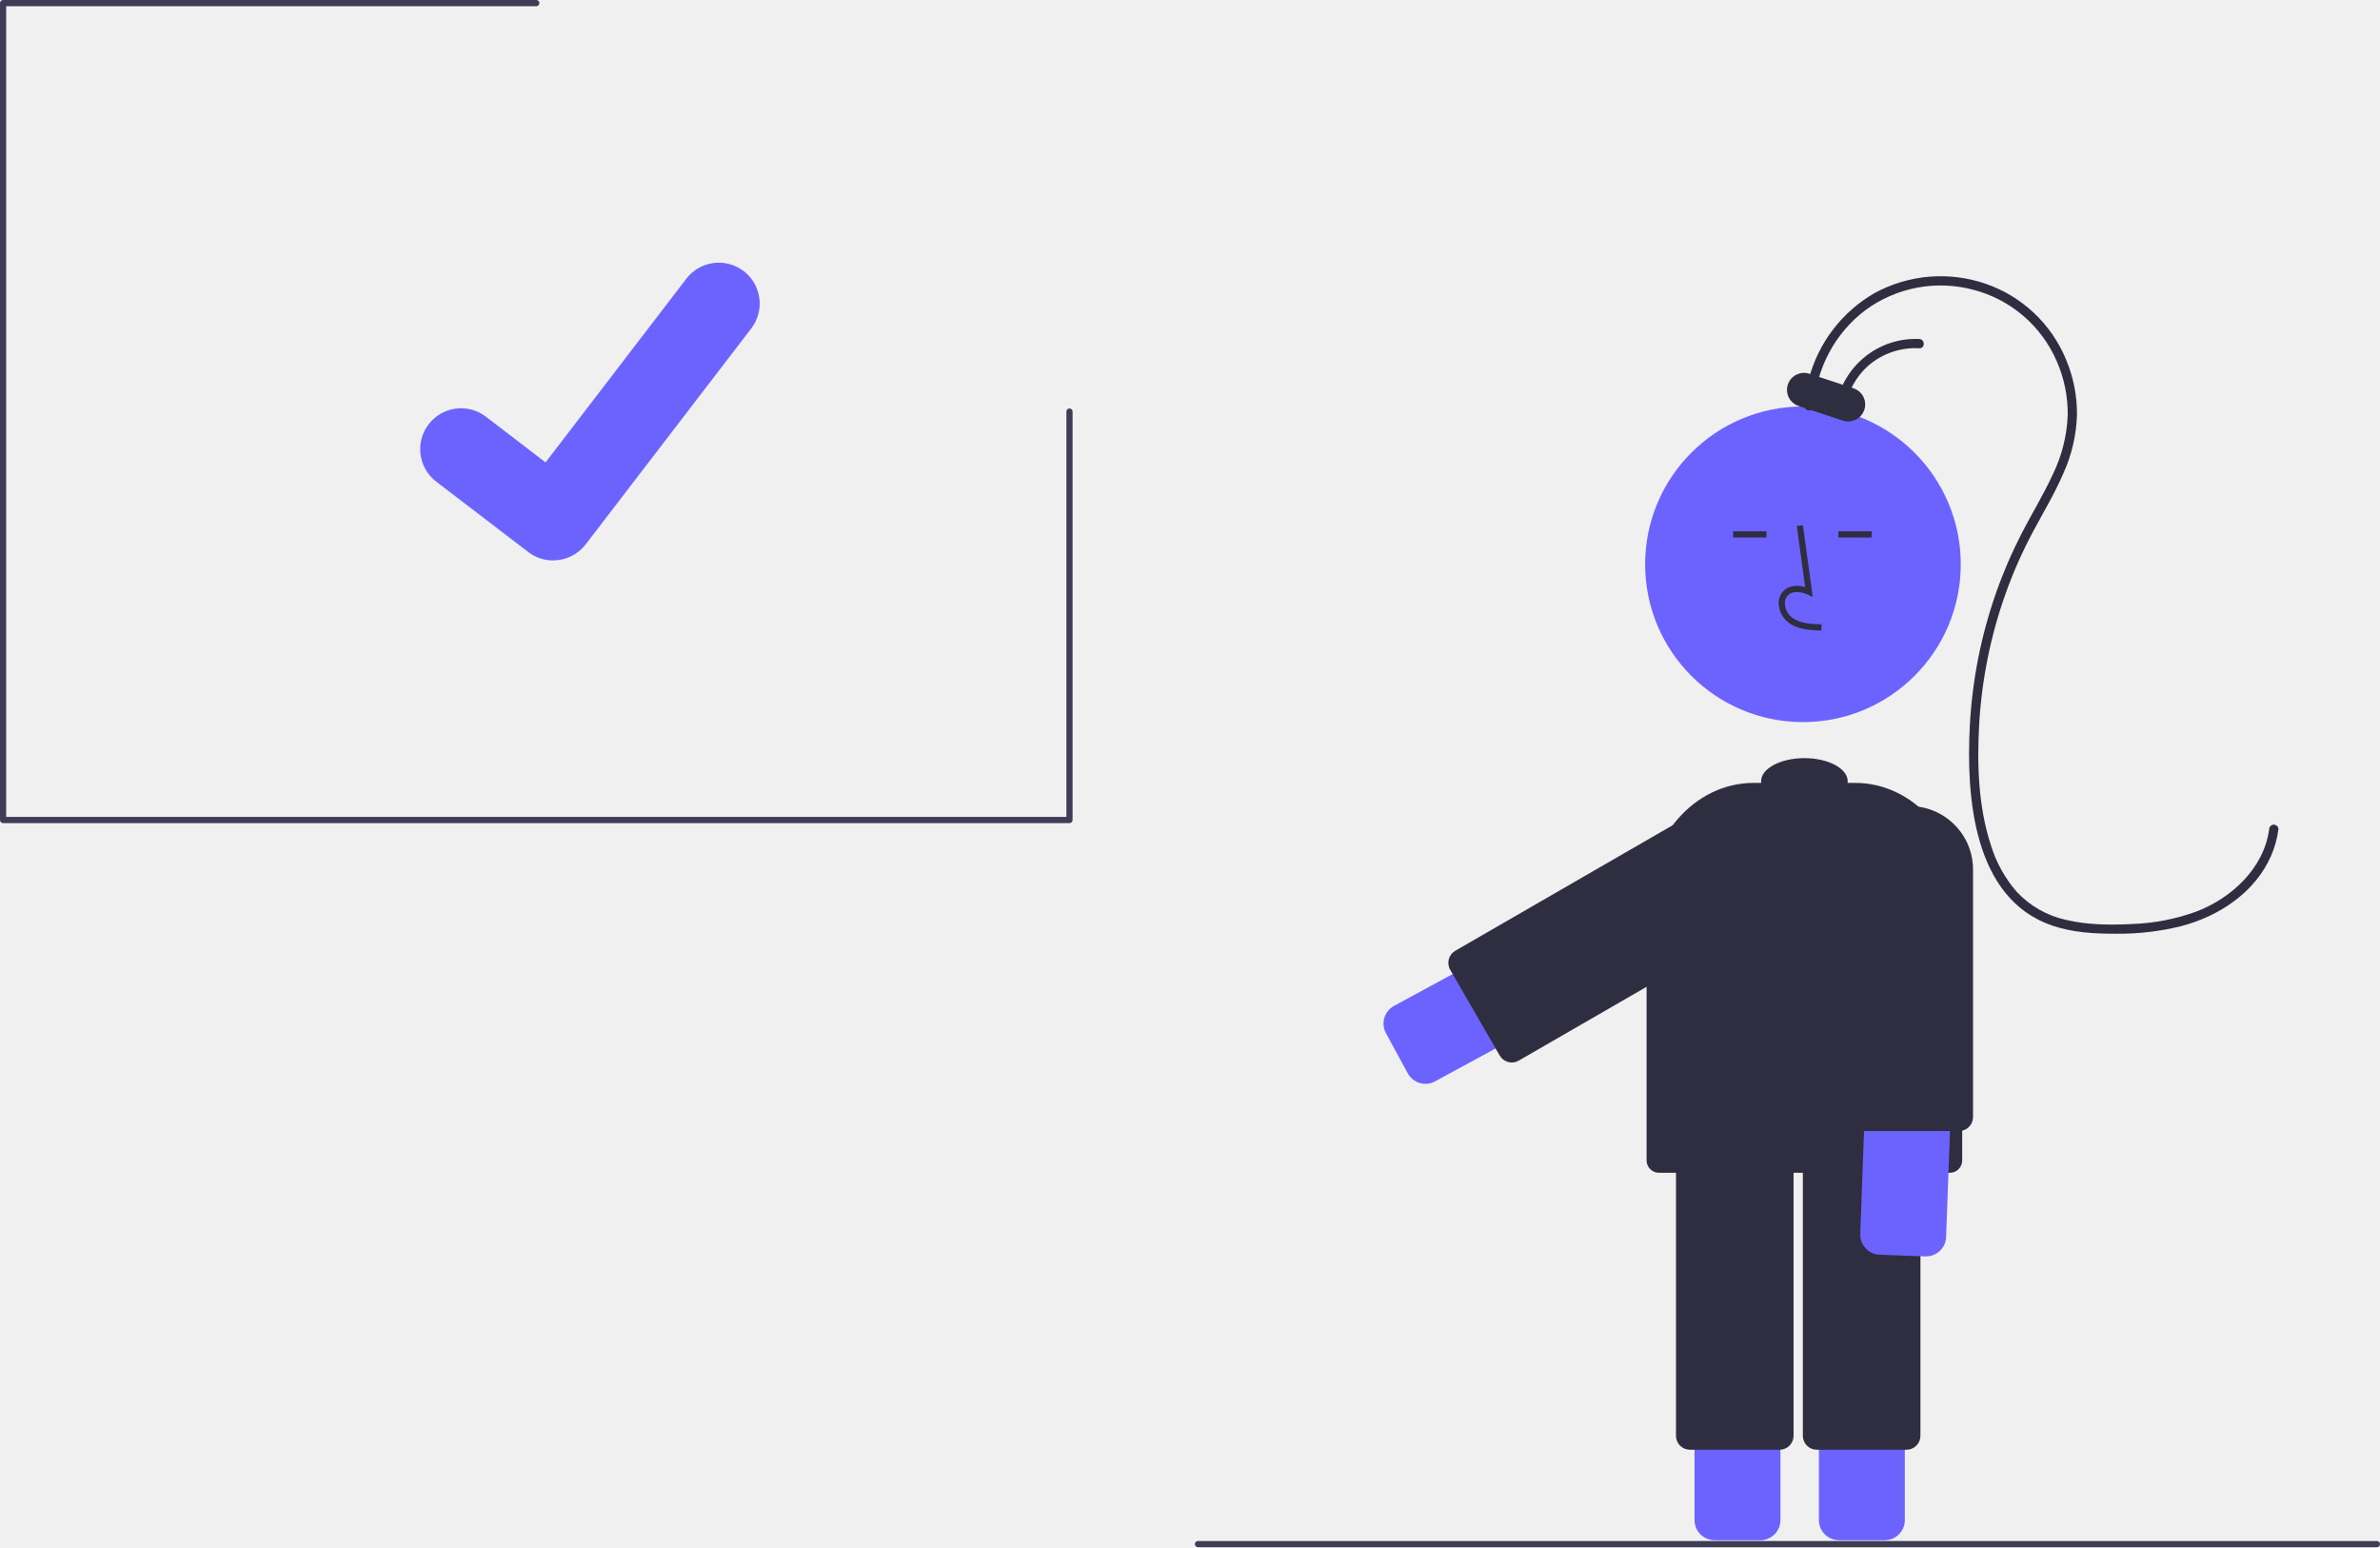
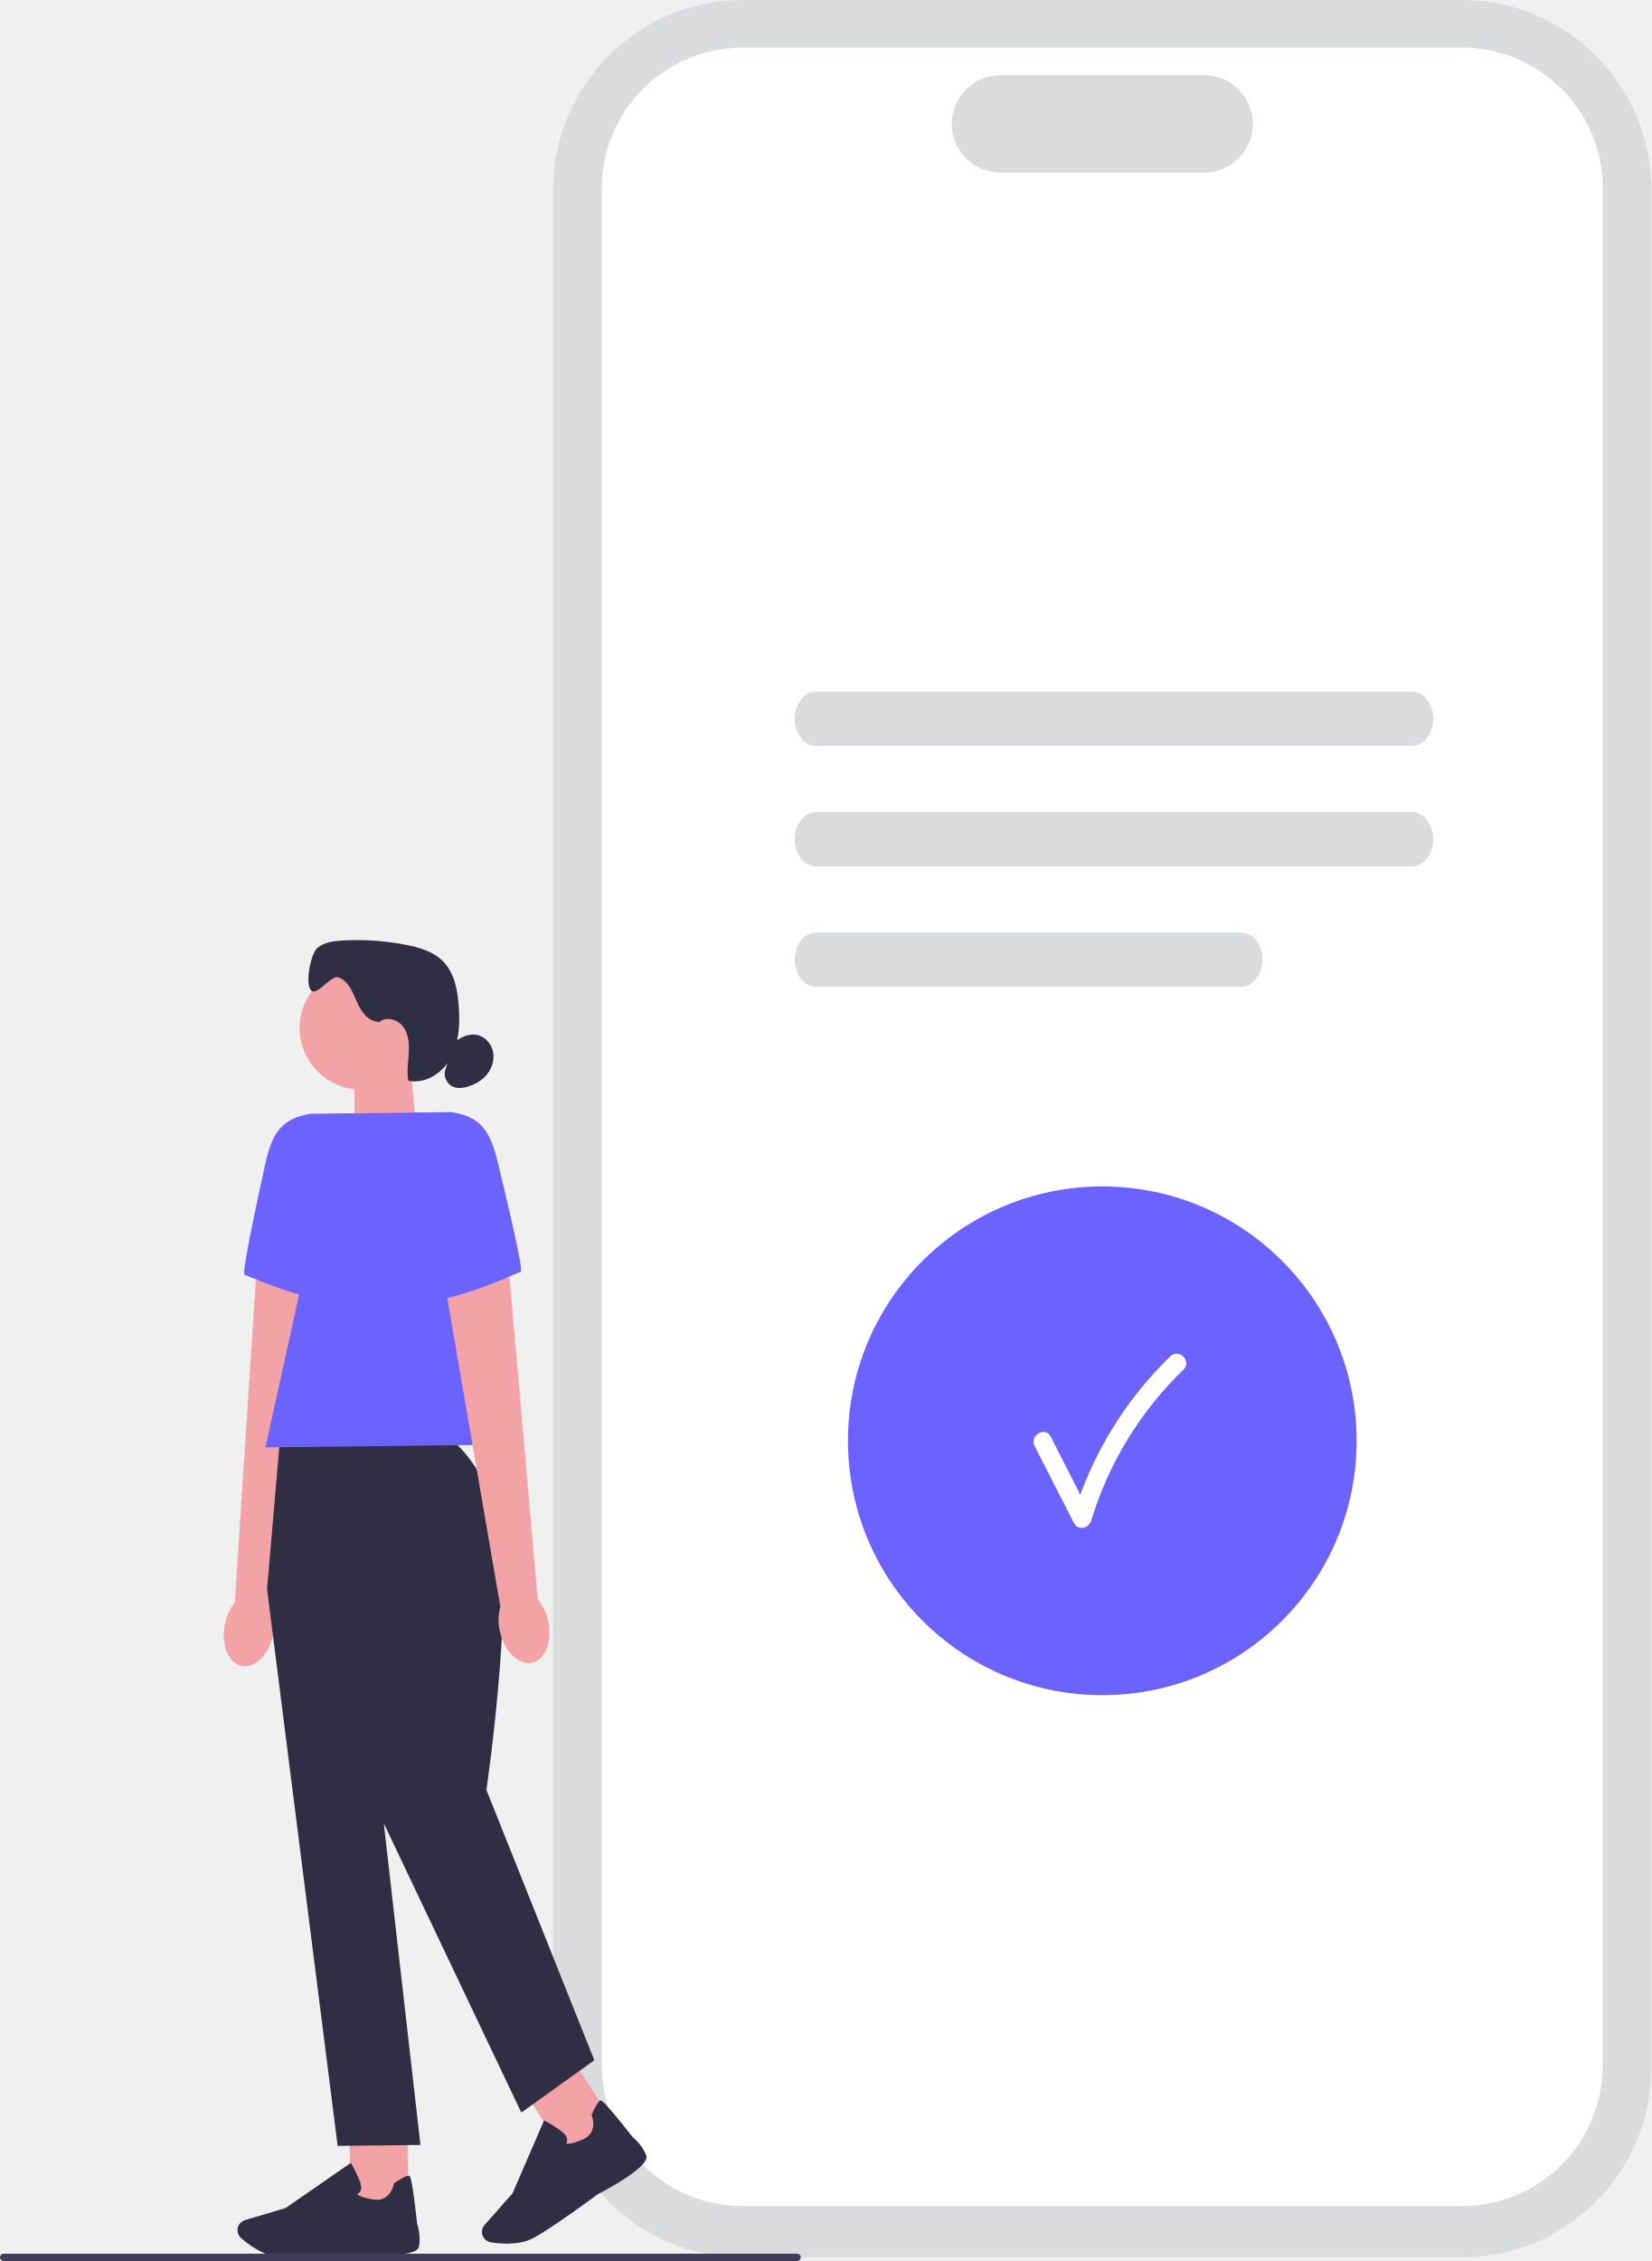
- <svg xmlns="http://www.w3.org/2000/svg" id="ea1d1636-99e1-4839-9dbd-c74ca1a3f72f" data-name="Layer 1" width="769.15" height="500" viewBox="0 0 769.15 500">
-   <path d="M824.505,697.75H809.746a6.507,6.507,0,0,1-6.5-6.5V568.235a6.507,6.507,0,0,1,6.5-6.5h14.76a6.507,6.507,0,0,1,6.5,6.5V691.25A6.507,6.507,0,0,1,824.505,697.75Z" transform="translate(-215.4249 -200)" fill="#6c63ff" />
-   <path d="M784.313,697.75H769.553a6.507,6.507,0,0,1-6.5-6.5V568.235a6.507,6.507,0,0,1,6.5-6.5H784.313a6.507,6.507,0,0,1,6.5,6.5V691.25A6.507,6.507,0,0,1,784.313,697.75Z" transform="translate(-215.4249 -200)" fill="#6c63ff" />
-   <path d="M790.555,668.5h-29a4.505,4.505,0,0,1-4.5-4.5V563a4.505,4.505,0,0,1,4.5-4.5h29a4.505,4.505,0,0,1,4.5,4.5V664A4.505,4.505,0,0,1,790.555,668.5Z" transform="translate(-215.4249 -200)" fill="#2f2e41" />
-   <path d="M831.555,668.5h-29a4.505,4.505,0,0,1-4.5-4.5V563a4.505,4.505,0,0,1,4.5-4.5h29a4.505,4.505,0,0,1,4.5,4.5V664A4.505,4.505,0,0,1,831.555,668.5Z" transform="translate(-215.4249 -200)" fill="#2f2e41" />
-   <path d="M782.079,493.49a14.091,14.091,0,0,1-1.28.786L679.182,549.461a6.5,6.5,0,0,1-8.814-2.61l-7.044-12.97.439-.238-.439.238a6.507,6.507,0,0,1,2.61-8.814l101.616-55.186a13.881,13.881,0,0,1,14.528,23.608Z" transform="translate(-215.4249 -200)" fill="#6c63ff" />
-   <circle cx="582.663" cy="182.357" r="51" fill="#6c63ff" />
-   <path d="M804.051,403.766c-3.306-.092-7.42-.207-10.59-2.522a8.133,8.133,0,0,1-3.2-6.073,5.471,5.471,0,0,1,1.86-4.493c1.656-1.399,4.073-1.727,6.678-.961l-2.699-19.726,1.981-.271,3.173,23.19-1.655-.759c-1.918-.88-4.552-1.328-6.188.055a3.515,3.515,0,0,0-1.153,2.896,6.147,6.147,0,0,0,2.381,4.528c2.467,1.802,5.746,2.034,9.466,2.138Z" transform="translate(-215.4249 -200)" fill="#2f2e41" />
-   <rect x="560.104" y="171.692" width="10.772" height="2" fill="#2f2e41" />
-   <rect x="594.104" y="171.692" width="10.772" height="2" fill="#2f2e41" />
-   <path d="M801.656,331.206a42.161,42.161,0,0,1,16.487-30.886,41.065,41.065,0,0,1,35.015-6.678,40.441,40.441,0,0,1,26.883,22.939,42.108,42.108,0,0,1,3.61,17.692,47.834,47.834,0,0,1-4.831,19.067c-3.007,6.552-6.8,12.699-10.094,19.104a152.462,152.462,0,0,0-8.377,19.557A154.179,154.179,0,0,0,852.027,434.375c-1.224,22.771.954,56.014,26.66,64.753,6.537,2.222,13.588,2.636,20.442,2.618a83.952,83.952,0,0,0,21.42-2.509c12.135-3.24,23.656-10.85,28.826-22.672a31.553,31.553,0,0,0,2.373-8.569c.108-.81-.767-1.492-1.5-1.5a1.537,1.537,0,0,0-1.5,1.5c-1.674,12.598-12.172,22.259-23.569,26.602a67.697,67.697,0,0,1-20.736,4.011c-7.046.356-14.362.301-21.262-1.321a30.792,30.792,0,0,1-16.014-9.103,41.401,41.401,0,0,1-8.359-15.122c-4.057-12.385-4.483-26.002-3.77-38.911a151.262,151.262,0,0,1,8.498-42.193,147.934,147.934,0,0,1,8.804-19.958c3.342-6.286,7.054-12.395,9.87-18.947a49.444,49.444,0,0,0,4.445-19.153,45.244,45.244,0,0,0-3.576-17.793,43.37,43.37,0,0,0-25.81-24.361,44.641,44.641,0,0,0-36.016,2.95,45.385,45.385,0,0,0-21.255,27.733,43.424,43.424,0,0,0-1.342,8.775c-.099,1.93,2.901,1.924,3,0Z" transform="translate(-215.4249 -200)" fill="#2f2e41" />
-   <path d="M811.63,332.259a23.488,23.488,0,0,1,7.857-14.333,23.169,23.169,0,0,1,16.195-5.376c1.93.097,1.925-2.904,0-3a26.104,26.104,0,0,0-26.945,21.911c-.288,1.889,2.602,2.703,2.893.798Z" transform="translate(-215.4249 -200)" fill="#2f2e41" />
-   <path d="M812.706,336.209a5.475,5.475,0,0,1-1.72-.278l-14.244-4.703a5.5,5.5,0,1,1,3.449-10.445l14.244,4.703A5.5,5.5,0,0,1,812.706,336.209Z" transform="translate(-215.4249 -200)" fill="#2f2e41" />
-   <path d="M814.965,453h-2.457a4.069,4.069,0,0,0,.047-.5c0-4.142-6.268-7.5-14-7.5s-14,3.358-14,7.5a4.069,4.069,0,0,0,.047.5h-2.456c-19.104,0-34.591,17.739-34.591,39.622V575a4,4,0,0,0,4,4h94a4,4,0,0,0,4-4V492.622C849.555,470.739,834.069,453,814.965,453Z" transform="translate(-215.4249 -200)" fill="#2f2e41" />
-   <path id="efe8c2a6-7c83-4734-b3a8-78abd7d8e319" data-name="Path 395" d="M394.164,381.114a13.123,13.123,0,0,1-7.895-2.624l-.141-.106-29.735-22.746a13.214,13.214,0,0,1,16.079-20.974l19.26,14.769,45.512-59.376a13.208,13.208,0,0,1,18.519-2.446l.004.003-.282.392.29-.392a13.224,13.224,0,0,1,2.443,18.522l-53.532,69.807a13.216,13.216,0,0,1-10.51,5.153Z" transform="translate(-215.4249 -200)" fill="#6c63ff" />
-   <path d="M561.055,466H216.425a1,1,0,0,1-1-1V201a1,1,0,0,1,1-1H388.74a1,1,0,0,1,0,2H217.425V464H560.055V333a1,1,0,0,1,2,0V465A1,1,0,0,1,561.055,466Z" transform="translate(-215.4249 -200)" fill="#3f3d56" />
-   <path d="M703.993,543.358a4.519,4.519,0,0,1-1.172-.155,4.471,4.471,0,0,1-2.732-2.097l-16-27.713a4.5,4.5,0,0,1,1.647-6.147l69.282-40a20.5,20.5,0,0,1,20.5,35.507l-69.282,40A4.473,4.473,0,0,1,703.993,543.358Z" transform="translate(-215.4249 -200)" fill="#2f2e41" />
-   <path d="M983.575,700h-381a1,1,0,0,1,0-2h381a1,1,0,0,1,0,2Z" transform="translate(-215.4249 -200)" fill="#3f3d56" />
-   <path d="M843.687,602.401a6.517,6.517,0,0,1-6.072,3.62l-14.749-.542a6.507,6.507,0,0,1-6.257-6.734l4.248-115.557a13.88,13.88,0,1,1,27.741,1.02l-4.248,115.556A6.477,6.477,0,0,1,843.687,602.401Z" transform="translate(-215.4249 -200)" fill="#6c63ff" />
-   <path d="M848.555,565.5h-32a4.505,4.505,0,0,1-4.5-4.5V481a20.5,20.5,0,0,1,41,0v80A4.505,4.505,0,0,1,848.555,565.5Z" transform="translate(-215.4249 -200)" fill="#2f2e41" />
+ <svg xmlns="http://www.w3.org/2000/svg" id="uuid-63c73ccf-4224-4a3b-bdce-69a8a6ea8e28" width="443.57" height="607.17" viewBox="0 0 443.57 607.17">
+   <g>
+     <path d="m392.63,606.19h-193.12c-28.09,0-50.94-22.85-50.94-50.94V50.94c0-28.09,22.85-50.94,50.94-50.94h193.12c28.09,0,50.94,22.85,50.94,50.94v504.31c0,28.09-22.85,50.94-50.94,50.94Z" fill="#dadbdc" />
+     <path d="m392.77,592.4h-193.4c-20.79,0-37.71-16.92-37.71-37.71V50.51c0-20.79,16.92-37.71,37.71-37.71h193.4c20.79,0,37.71,16.92,37.71,37.71v504.18c0,20.79-16.92,37.71-37.71,37.71Z" fill="#fff" />
+     <path d="m323.42,46.36h-54.69c-7.22,0-13.09-5.87-13.09-13.09s5.87-13.09,13.09-13.09h54.69c7.22,0,13.09,5.87,13.09,13.09s-5.87,13.09-13.09,13.09Z" fill="#dadbdc" />
+   </g>
+   <g>
+     <path d="m379.23,200.32h-160.03c-3.17,0-5.75-3.28-5.75-7.3s2.58-7.3,5.75-7.3h160.03c3.17,0,5.75,3.28,5.75,7.3s-2.58,7.3-5.75,7.3Z" fill="#dadbdc" />
+     <path d="m379.23,232.67h-160.03c-3.17,0-5.75-3.28-5.75-7.3s2.58-7.3,5.75-7.3h160.03c3.17,0,5.75,3.28,5.75,7.3s-2.58,7.3-5.75,7.3Z" fill="#dadbdc" />
+     <path d="m333.34,265.02h-114.14c-3.17,0-5.75-3.28-5.75-7.3s2.58-7.3,5.75-7.3h114.14c3.17,0,5.75,3.28,5.75,7.3s-2.58,7.3-5.75,7.3Z" fill="#dadbdc" />
+   </g>
+   <g>
+     <circle cx="296.07" cy="386.91" r="68.31" fill="#6c63ff" />
+     <path d="m277.9,388.33c3.53,6.91,7.06,13.83,10.59,20.74,1.01,1.99,3.98,1.36,4.57-.6,4.63-15.44,13.23-29.51,24.82-40.7,2.32-2.24-1.22-5.77-3.54-3.54-12.2,11.78-21.23,26.67-26.11,42.91l4.57-.6c-3.53-6.91-7.06-13.83-10.59-20.74-1.46-2.87-5.78-.34-4.32,2.52h0Z" fill="#fff" />
+   </g>
+   <g>
+     <polygon points="111.92 304.28 95.36 309.93 95.1 286.02 110.17 285.85 111.92 304.28" fill="#f3a3a6" />
+     <circle cx="97.04" cy="276.06" r="16.56" fill="#f3a3a6" />
+     <path d="m101.57,274.37c-2.77-.05-4.62-2.83-5.73-5.38-1.11-2.54-2.25-5.47-4.82-6.5-2.11-.84-5.75,5.03-7.43,3.5-1.75-1.6-.15-9.94,1.67-11.45s4.33-1.83,6.69-1.97c5.77-.33,11.57.07,17.24,1.19,3.5.69,7.12,1.75,9.67,4.25,3.23,3.17,4.1,8,4.38,12.52.29,4.62.07,9.47-2.13,13.55-2.21,4.07-6.88,7.11-11.41,6.13-.48-2.45-.05-4.97.1-7.47.15-2.49-.07-5.18-1.61-7.15-1.54-1.97-4.8-2.72-6.55-.94" fill="#2f2e43" />
+     <path d="m122,279.88c1.64-1.23,3.61-2.27,5.65-2.04,2.21.24,4.09,2.04,4.68,4.18s-.02,4.51-1.36,6.28c-1.34,1.77-3.35,2.95-5.49,3.55-1.24.35-2.59.5-3.78,0-1.75-.73-2.71-2.94-2.05-4.72" fill="#2f2e43" />
+     <g>
+       <path id="uuid-c8638808-2c2e-4434-8873-a09986d6d84c" d="m60.38,436.33c-1.04,5.45,1.03,10.4,4.64,11.05,3.6.65,7.37-3.25,8.41-8.7.45-2.17.35-4.42-.29-6.55l12.74-85.41-17.16-3.03-5.65,86.63c-1.38,1.77-2.31,3.83-2.69,6.02h0Z" fill="#f3a3a6" />
+       <path d="m95.06,298.96l-11.69.13c-8.25,1.34-10.45,5.78-12.23,13.94-2.73,12.45-6.21,29.04-5.48,29.27,1.17.38,21.17,9.52,31.29,7.26l-1.89-50.6Z" fill="#6c63ff" />
+     </g>
+     <rect x="93.94" y="570.5" width="15.56" height="22.07" transform="translate(-6.45 1.17) rotate(-.64)" fill="#f3a3a6" />
+     <path d="m79.06,606.19c-1.64.02-3.09,0-4.19-.09-4.14-.33-8.11-3.34-10.12-5.1-.9-.79-1.2-2.07-.75-3.17h0c.32-.79.98-1.39,1.8-1.64l10.89-3.24,17.55-12.13.2.35c.08.13,1.85,3.24,2.45,5.35.23.8.18,1.47-.15,1.99-.23.36-.55.57-.81.7.32.33,1.33,1,4.43,1.46,4.51.67,5.42-4.02,5.45-4.22l.03-.16.13-.09c2.13-1.41,3.44-2.05,3.9-1.92.29.08.76.22,2.18,12.94.13.4,1.06,3.32.48,6.13-.63,3.06-13.96,2.15-16.62,1.94-.08.01-10.04.83-16.87.9Z" fill="#2f2e43" />
+     <rect x="145.1" y="555.03" width="15.56" height="22.07" transform="translate(-280.8 171.44) rotate(-32.59)" fill="#f3a3a6" />
+     <path d="m136.51,602.52c-1.83.02-3.51-.18-4.71-.38-1.18-.2-2.11-1.12-2.31-2.3h0c-.15-.85.1-1.7.66-2.34l7.52-8.51,8.47-19.58.36.19c.13.07,3.28,1.77,4.91,3.24.62.56.93,1.15.93,1.77,0,.43-.16.78-.32,1.02.45.11,1.66.14,4.53-1.11,4.18-1.82,2.47-6.28,2.39-6.46l-.06-.15.07-.14c1.06-2.32,1.84-3.56,2.29-3.7.29-.08.76-.22,8.7,9.82.32.27,2.66,2.25,3.65,4.94,1.08,2.93-10.7,9.21-13.08,10.44-.07.06-12.38,9.21-17.44,11.83-2.01,1.04-4.4,1.38-6.58,1.4Z" fill="#2f2e43" />
+     <path d="m118.79,385.68l-43.56.48-3.5,40.56,18.96,149.54,22.24-.25-9.85-86.38,36.94,77.68,19.61-14.06-28.98-72.58s9.36-63.61,1.28-79.34c-8.08-15.73-13.13-15.67-13.13-15.67Z" fill="#2f2e43" />
+     <polygon points="140.48 387.91 71.3 388.68 91.06 299.01 121.21 298.67 140.48 387.91" fill="#6c63ff" />
+     <path id="uuid-a1042a32-7d72-46fd-9255-8a82f260e293" d="m147.24,435.37c1.16,5.43-.8,10.42-4.39,11.15-3.59.73-7.44-3.08-8.6-8.51-.5-2.16-.45-4.41.14-6.56l-14.64-85.11,17.09-3.41,7.57,86.49c1.42,1.74,2.39,3.78,2.83,5.96h0Z" fill="#f3a3a6" />
+     <path d="m109.52,298.8l11.69-.13c8.28,1.16,10.57,5.55,12.54,13.67,3,12.39,6.85,28.89,6.13,29.14-1.17.4-20.95,9.98-31.12,7.95l.77-50.63Z" fill="#6c63ff" />
+   </g>
+   <path d="m215.08,606.19c0,.54-.44.98-.98.98H.98c-.54,0-.98-.44-.98-.98s.44-.98.98-.98h213.12c.54,0,.98.44.98.98Z" fill="#3f3d58" />
</svg>
